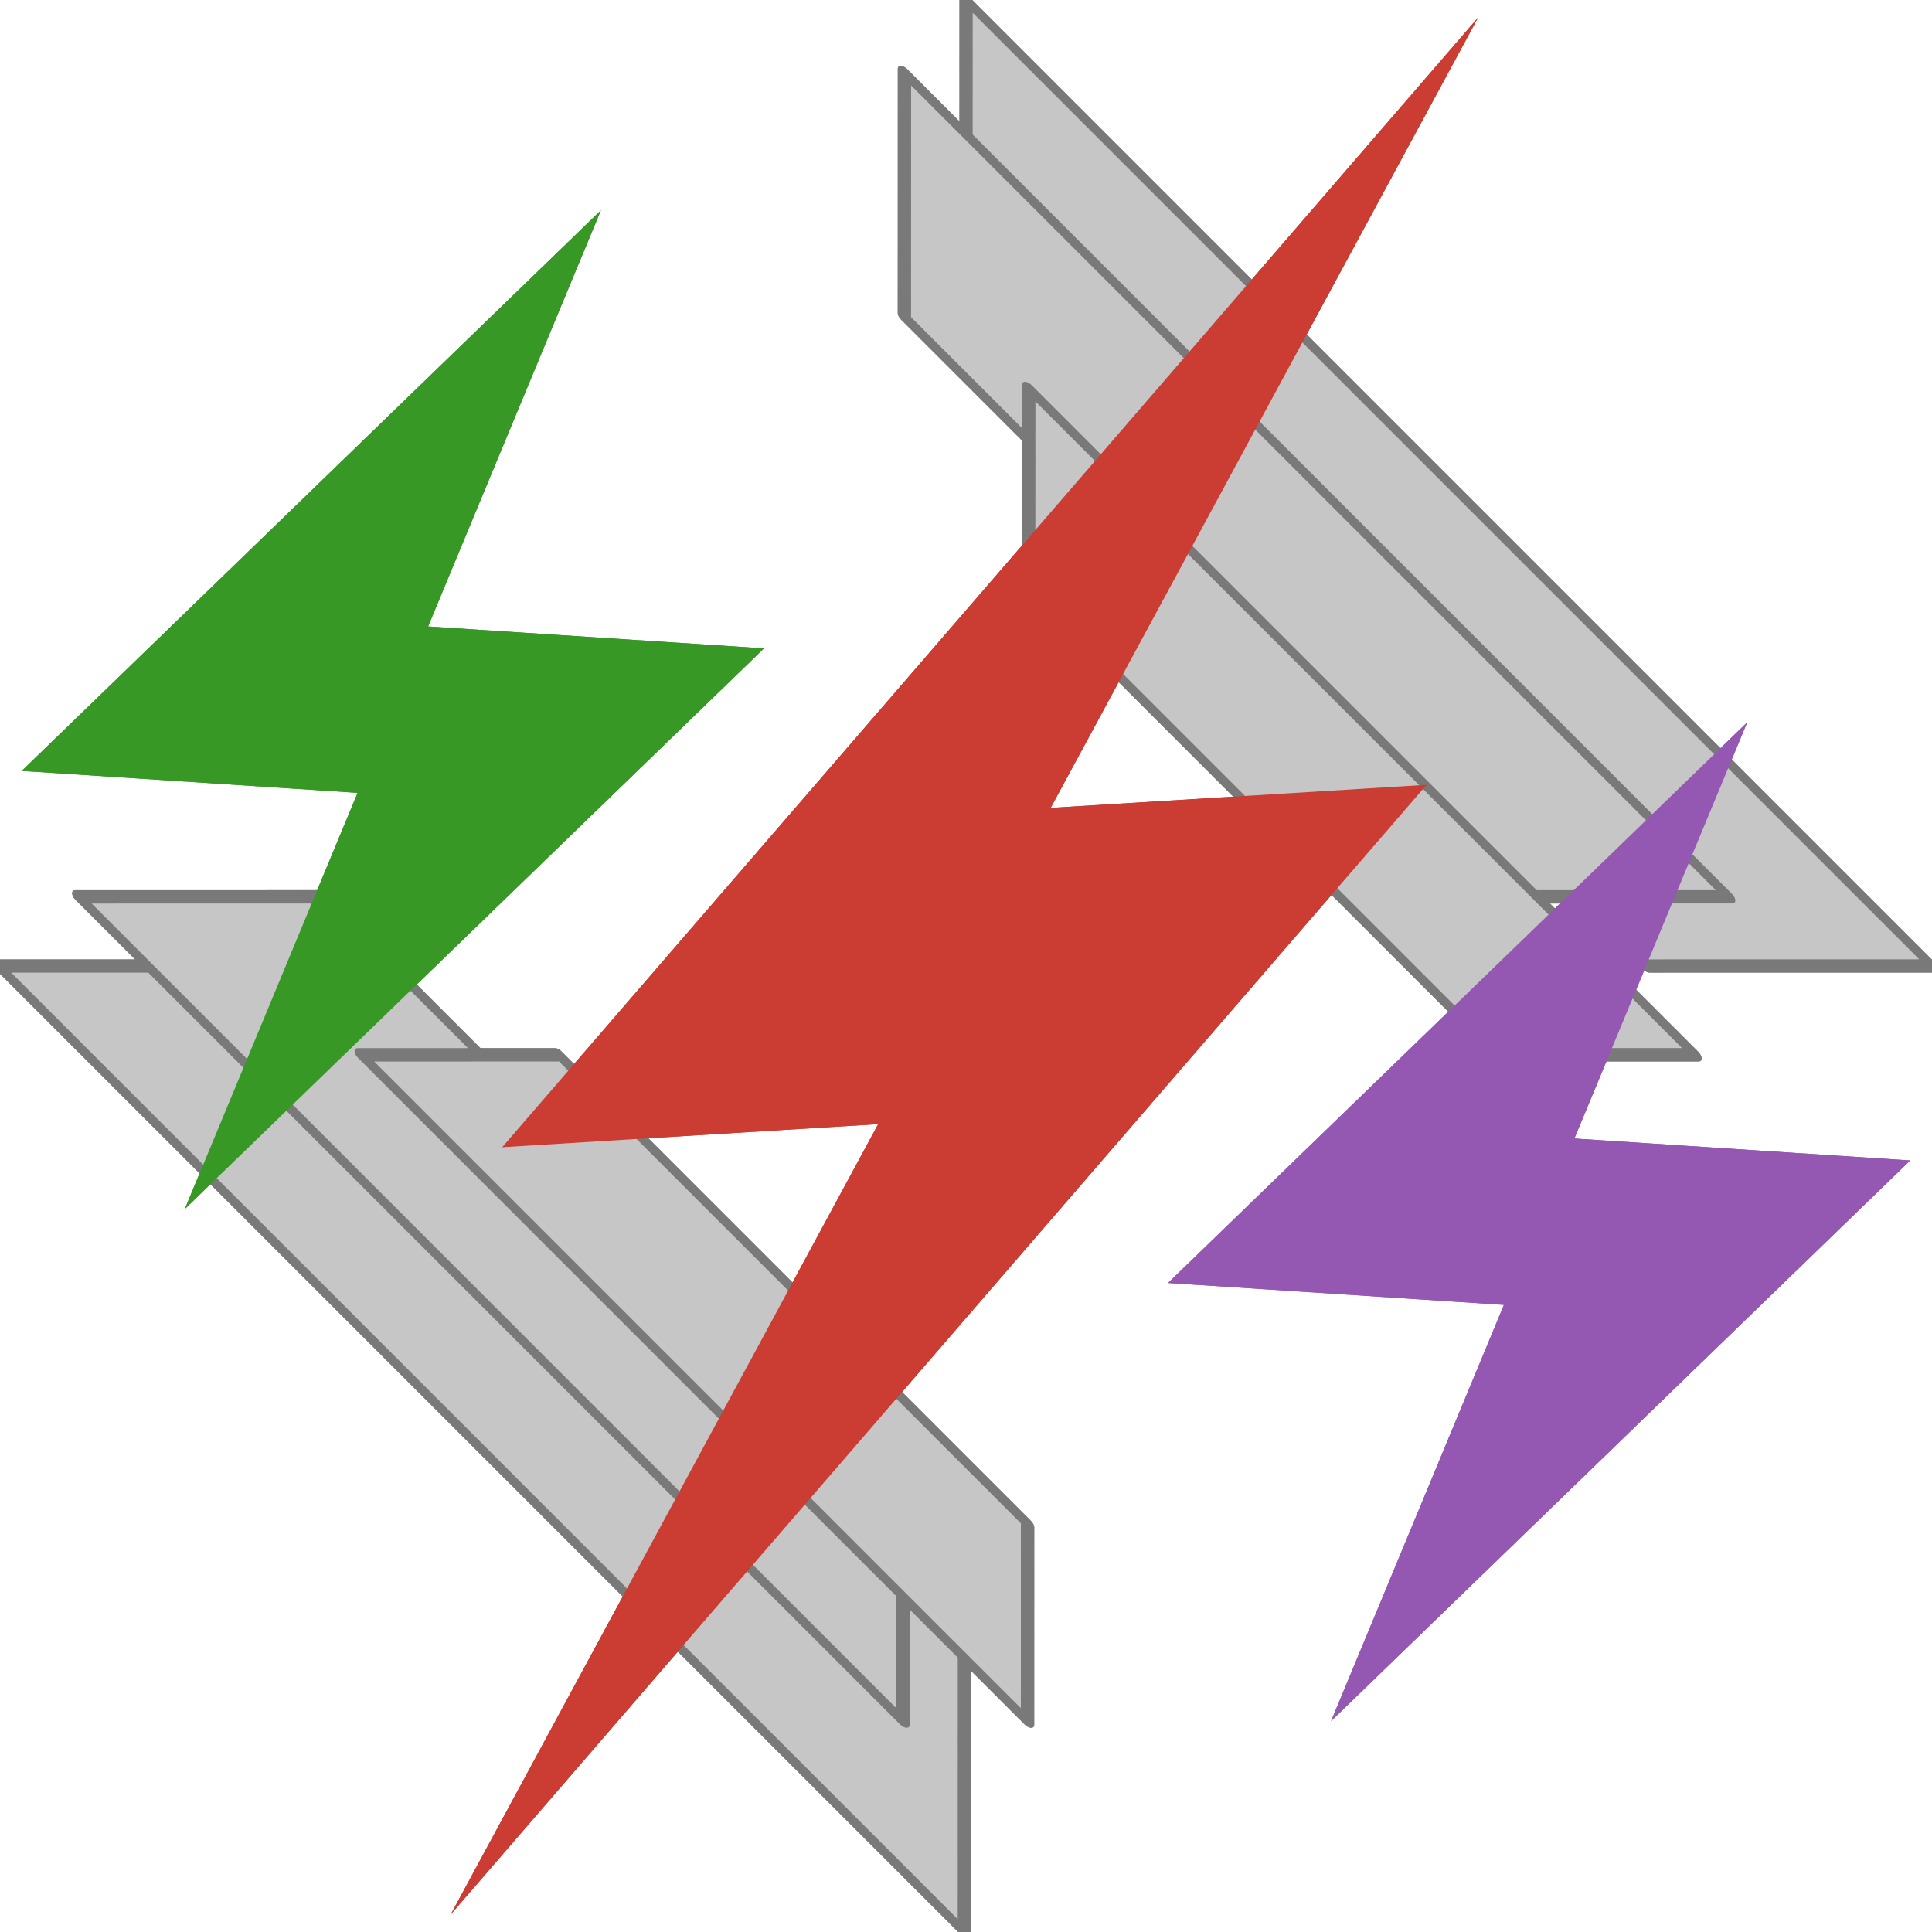
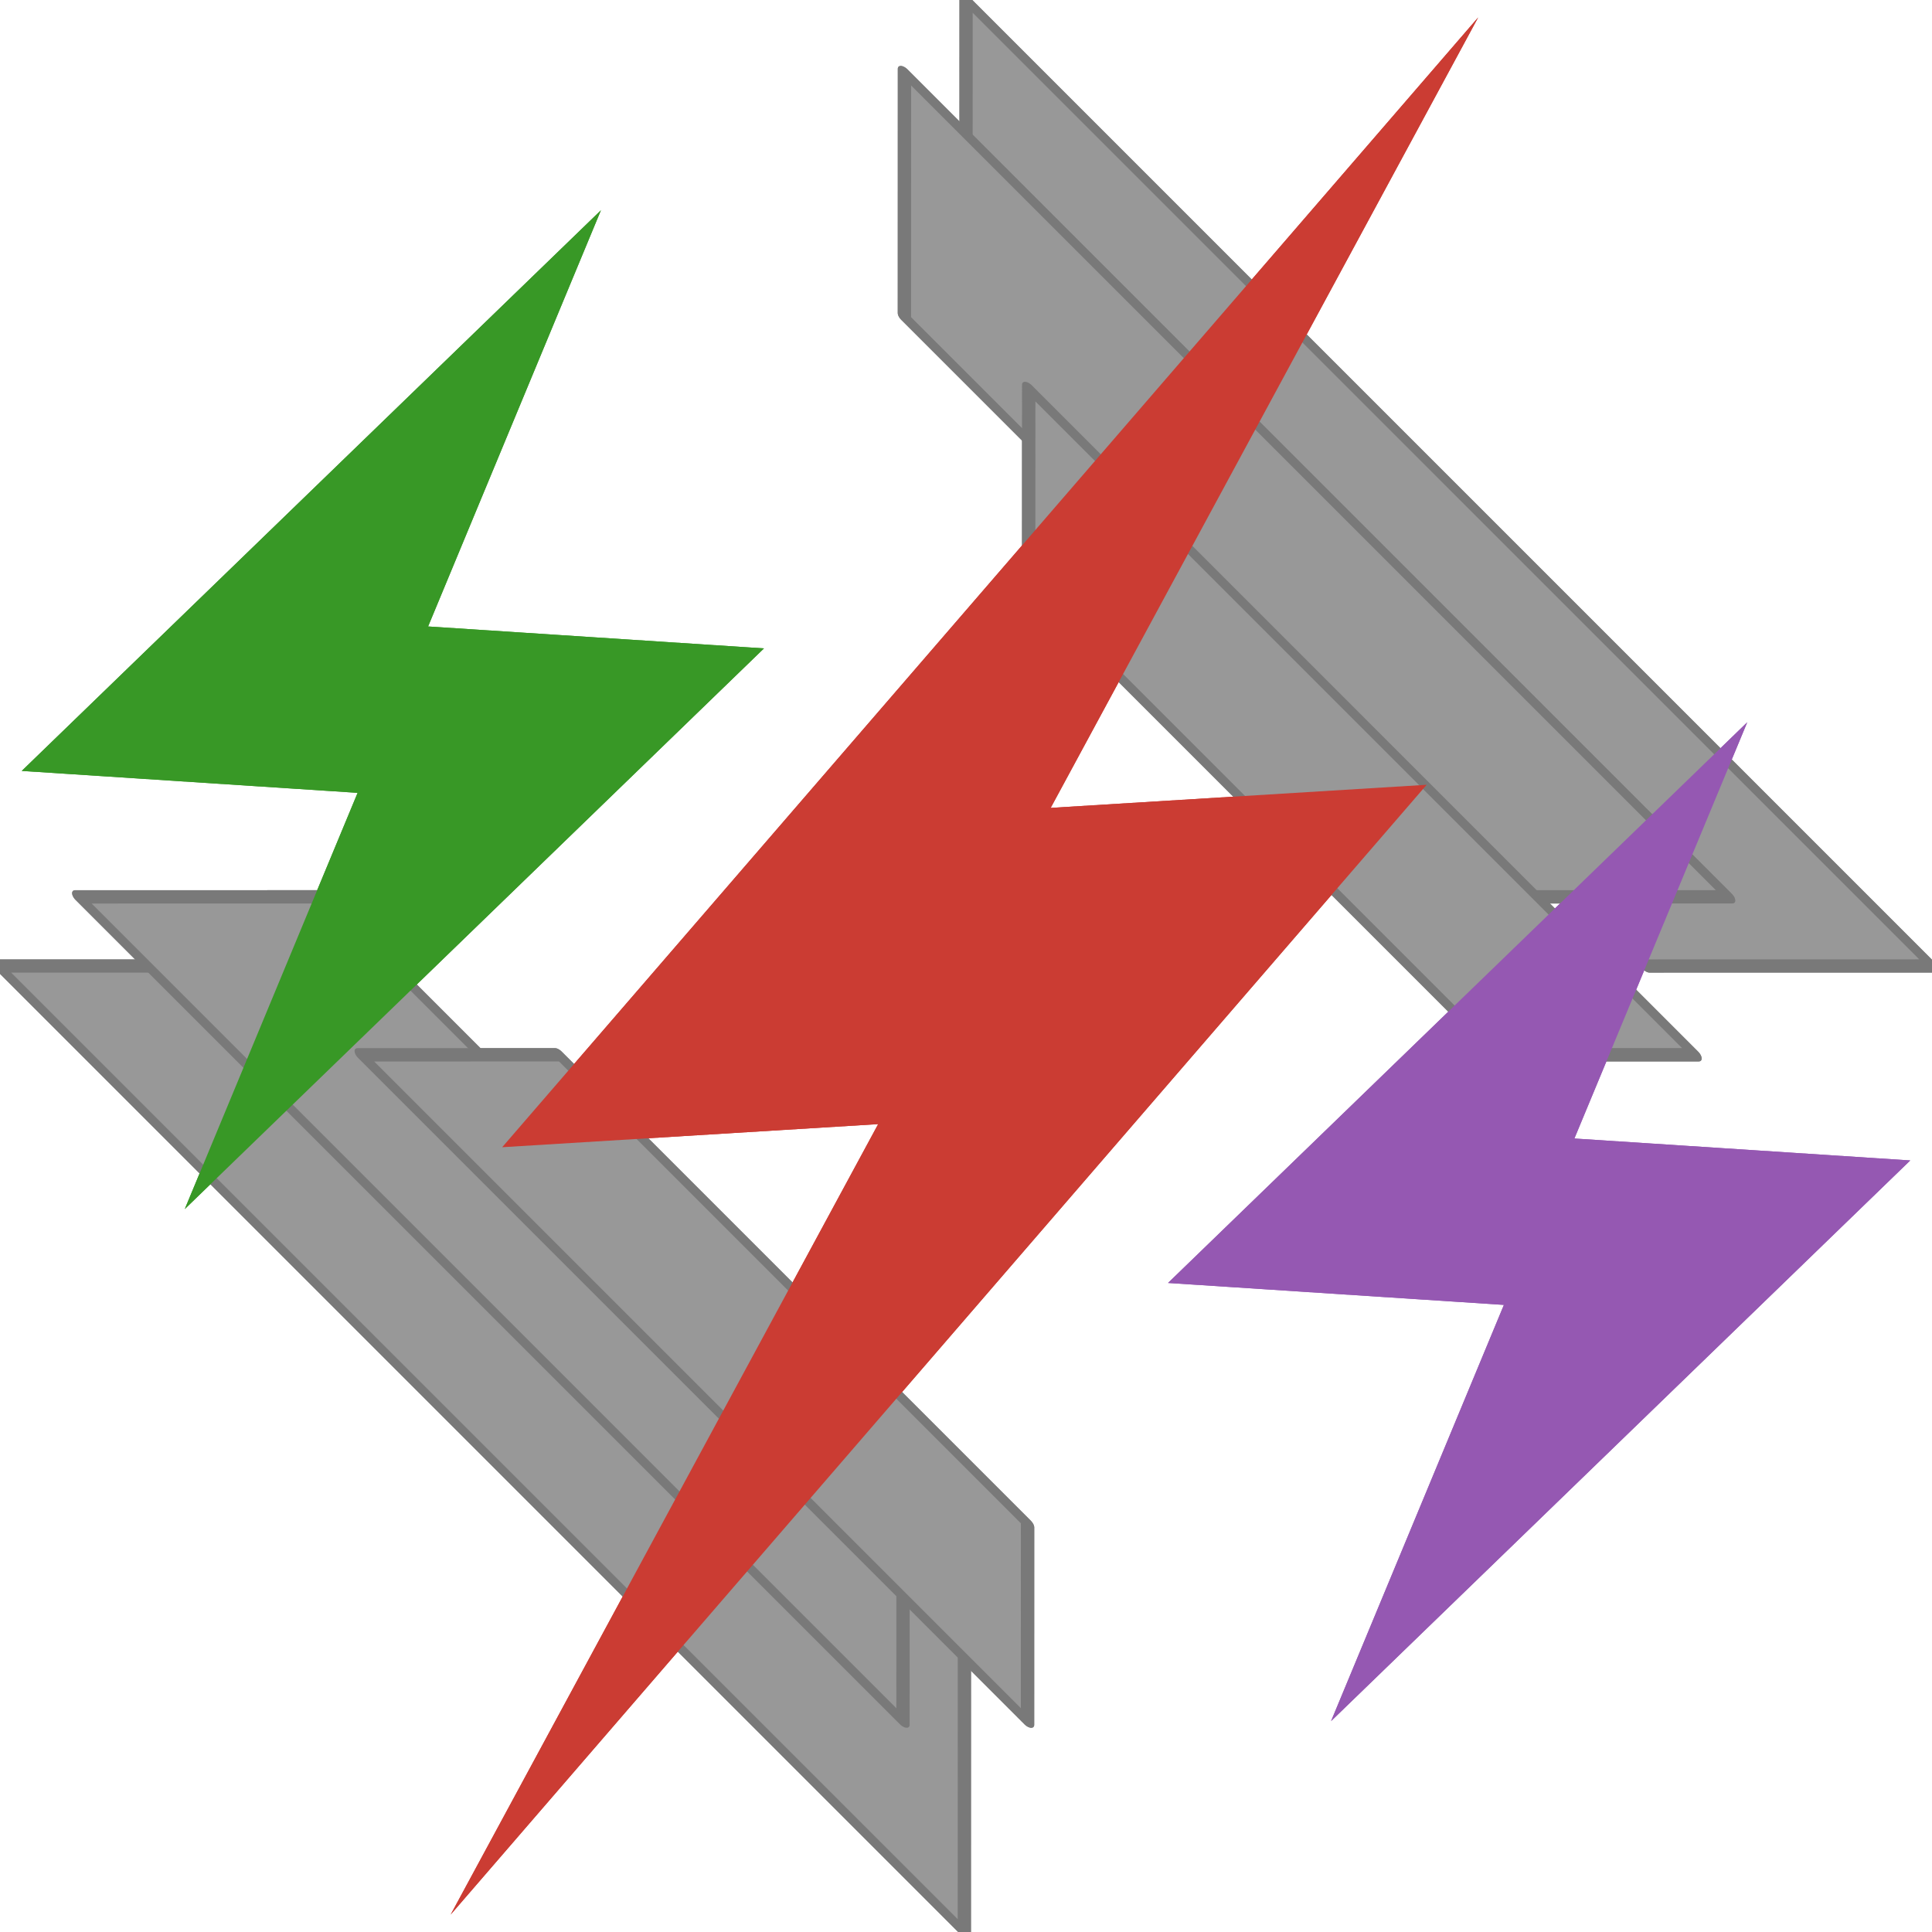
<svg xmlns="http://www.w3.org/2000/svg" width="100%" height="100%" viewBox="0 0 600 600" version="1.1" xml:space="preserve" style="fill-rule:evenodd;clip-rule:evenodd;stroke-linecap:round;stroke-linejoin:round;stroke-miterlimit:1.5;">
  <g transform="matrix(0.45408,-1.01653,1.01653,0.45408,-141.337,468.959)">
    <g transform="matrix(0.366362,0.820159,-0.820159,0.366362,436.206,-56.3173)">
      <g transform="matrix(6.88453,-6.88453,12.9699,12.9699,-1544.81,-512.696)">
        <path d="M59.625,94.31L53.17,90.885L53.17,114.013L59.625,110.588L59.625,94.31Z" style="fill:rgb(198,198,198);stroke:rgb(145,145,145);stroke-width:0.28px;" />
      </g>
      <g transform="matrix(-6.88453,6.88453,-12.9699,-12.9699,2145.3,1112.71)">
        <path d="M59.625,94.31L53.17,90.885L53.17,114.013L59.625,110.588L59.625,94.31Z" style="fill:rgb(198,198,198);stroke:rgb(145,145,145);stroke-width:0.28px;" />
      </g>
    </g>
    <g transform="matrix(0.312598,0.699801,-0.699801,0.312598,426.858,-27.5798)">
      <g transform="matrix(6.88453,-6.88453,12.9699,12.9699,-1544.81,-512.696)">
        <path d="M59.625,94.31L53.17,90.885L53.17,114.013L59.625,110.588L59.625,94.31Z" style="fill:rgb(198,198,198);stroke:rgb(145,145,145);stroke-width:0.33px;" />
      </g>
      <g transform="matrix(-6.88453,6.88453,-12.9699,-12.9699,2145.3,1112.71)">
        <path d="M59.625,94.31L53.17,90.885L53.17,114.013L59.625,110.588L59.625,94.31Z" style="fill:rgb(198,198,198);stroke:rgb(145,145,145);stroke-width:0.33px;" />
      </g>
    </g>
    <g transform="matrix(0.252698,0.565704,-0.565704,0.252698,378.537,80.3057)">
      <g transform="matrix(6.88453,-6.88453,12.9699,12.9699,-1544.81,-512.696)">
        <path d="M59.625,94.31L53.17,90.885L53.17,114.013L59.625,110.588L59.625,94.31Z" style="fill:rgb(198,198,198);stroke:rgb(145,145,145);stroke-width:0.41px;" />
      </g>
      <g transform="matrix(-6.88453,6.88453,-12.9699,-12.9699,2145.3,1112.71)">
        <path d="M59.625,94.31L53.17,90.885L53.17,114.013L59.625,110.588L59.625,94.31Z" style="fill:rgb(198,198,198);stroke:rgb(145,145,145);stroke-width:0.41px;" />
      </g>
    </g>
    <g transform="matrix(8.71411e-17,1.42312,-0.999926,6.12278e-17,599.956,37.3564)">
      <g transform="matrix(0.751433,-0.00275784,0.00419764,1.14374,12.4434,-42.577)">
        <path d="M230.997,256.216L318.325,213.881L204.129,562.298L223.069,343.784L135.741,386.119L249.937,37.702L230.997,256.216Z" style="fill:rgb(203,60,51);" />
      </g>
      <g transform="matrix(0.744892,-0.0989696,0.0752789,0.566585,115.902,152.15)">
        <path d="M230.997,256.216L318.325,213.881L204.129,562.298L223.069,343.784L135.741,386.119L249.937,37.702L230.997,256.216Z" style="fill:rgb(149,88,178);" />
      </g>
      <g transform="matrix(0.744892,-0.0989696,0.0752789,0.566585,-130.179,152.15)">
        <path d="M230.997,256.216L318.325,213.881L204.129,562.298L223.069,343.784L135.741,386.119L249.937,37.702L230.997,256.216Z" style="fill:rgb(56,152,38);" />
      </g>
    </g>
  </g>
  <g transform="matrix(0.45408,-1.01653,1.01653,0.45408,-141.337,468.959)">
    <g transform="matrix(0.366362,0.820159,-0.820159,0.366362,436.206,-56.3173)">
      <g transform="matrix(6.88453,-6.88453,12.9699,12.9699,-1544.81,-512.696)">
-         <path d="M59.625,94.31L53.17,90.885L53.17,114.013L59.625,110.588L59.625,94.31Z" style="fill:rgb(198,198,198);stroke:rgb(121,121,121);stroke-width:0.28px;" />
+         <path d="M59.625,94.31L53.17,90.885L53.17,114.013L59.625,110.588L59.625,94.31Z" style="fill:rgb(152,152,152);stroke:rgb(121,121,121);stroke-width:0.28px;" />
      </g>
      <g transform="matrix(-6.88453,6.88453,-12.9699,-12.9699,2145.3,1112.71)">
-         <path d="M59.625,94.31L53.17,90.885L53.17,114.013L59.625,110.588L59.625,94.31Z" style="fill:rgb(198,198,198);stroke:rgb(121,121,121);stroke-width:0.28px;" />
+         <path d="M59.625,94.31L53.17,90.885L53.17,114.013L59.625,110.588L59.625,94.31Z" style="fill:rgb(152,152,152);stroke:rgb(121,121,121);stroke-width:0.28px;" />
      </g>
    </g>
    <g transform="matrix(0.312598,0.699801,-0.699801,0.312598,426.858,-27.5798)">
      <g transform="matrix(6.88453,-6.88453,12.9699,12.9699,-1544.81,-512.696)">
-         <path d="M59.625,94.31L53.17,90.885L53.17,114.013L59.625,110.588L59.625,94.31Z" style="fill:rgb(198,198,198);stroke:rgb(121,121,121);stroke-width:0.33px;" />
+         <path d="M59.625,94.31L53.17,90.885L53.17,114.013L59.625,110.588L59.625,94.31Z" style="fill:rgb(152,152,152);stroke:rgb(121,121,121);stroke-width:0.33px;" />
      </g>
      <g transform="matrix(-6.88453,6.88453,-12.9699,-12.9699,2145.3,1112.71)">
-         <path d="M59.625,94.31L53.17,90.885L53.17,114.013L59.625,110.588L59.625,94.31Z" style="fill:rgb(198,198,198);stroke:rgb(121,121,121);stroke-width:0.33px;" />
+         <path d="M59.625,94.31L53.17,90.885L53.17,114.013L59.625,110.588L59.625,94.31Z" style="fill:rgb(152,152,152);stroke:rgb(121,121,121);stroke-width:0.33px;" />
      </g>
    </g>
    <g transform="matrix(0.252698,0.565704,-0.565704,0.252698,378.537,80.3057)">
      <g transform="matrix(6.88453,-6.88453,12.9699,12.9699,-1544.81,-512.696)">
-         <path d="M59.625,94.31L53.17,90.885L53.17,114.013L59.625,110.588L59.625,94.31Z" style="fill:rgb(198,198,198);stroke:rgb(121,121,121);stroke-width:0.41px;" />
+         <path d="M59.625,94.31L53.17,90.885L53.17,114.013L59.625,110.588L59.625,94.31Z" style="fill:rgb(152,152,152);stroke:rgb(121,121,121);stroke-width:0.41px;" />
      </g>
      <g transform="matrix(-6.88453,6.88453,-12.9699,-12.9699,2145.3,1112.71)">
-         <path d="M59.625,94.31L53.17,90.885L53.17,114.013L59.625,110.588L59.625,94.31Z" style="fill:rgb(198,198,198);stroke:rgb(121,121,121);stroke-width:0.41px;" />
+         <path d="M59.625,94.31L53.17,90.885L53.17,114.013L59.625,110.588L59.625,94.31Z" style="fill:rgb(152,152,152);stroke:rgb(121,121,121);stroke-width:0.41px;" />
      </g>
    </g>
    <g transform="matrix(8.71411e-17,1.42312,-0.999926,6.12278e-17,599.956,37.3564)">
      <g transform="matrix(0.751433,-0.00275784,0.00419764,1.14374,12.4434,-42.577)">
        <path d="M230.997,256.216L318.325,213.881L204.129,562.298L223.069,343.784L135.741,386.119L249.937,37.702L230.997,256.216Z" style="fill:rgb(203,60,51);" />
      </g>
      <g transform="matrix(0.744892,-0.0989696,0.0752789,0.566585,115.902,152.15)">
        <path d="M230.997,256.216L318.325,213.881L204.129,562.298L223.069,343.784L135.741,386.119L249.937,37.702L230.997,256.216Z" style="fill:rgb(149,88,178);" />
      </g>
      <g transform="matrix(0.744892,-0.0989696,0.0752789,0.566585,-130.179,152.15)">
        <path d="M230.997,256.216L318.325,213.881L204.129,562.298L223.069,343.784L135.741,386.119L249.937,37.702L230.997,256.216Z" style="fill:rgb(56,152,38);" />
      </g>
    </g>
  </g>
</svg>
